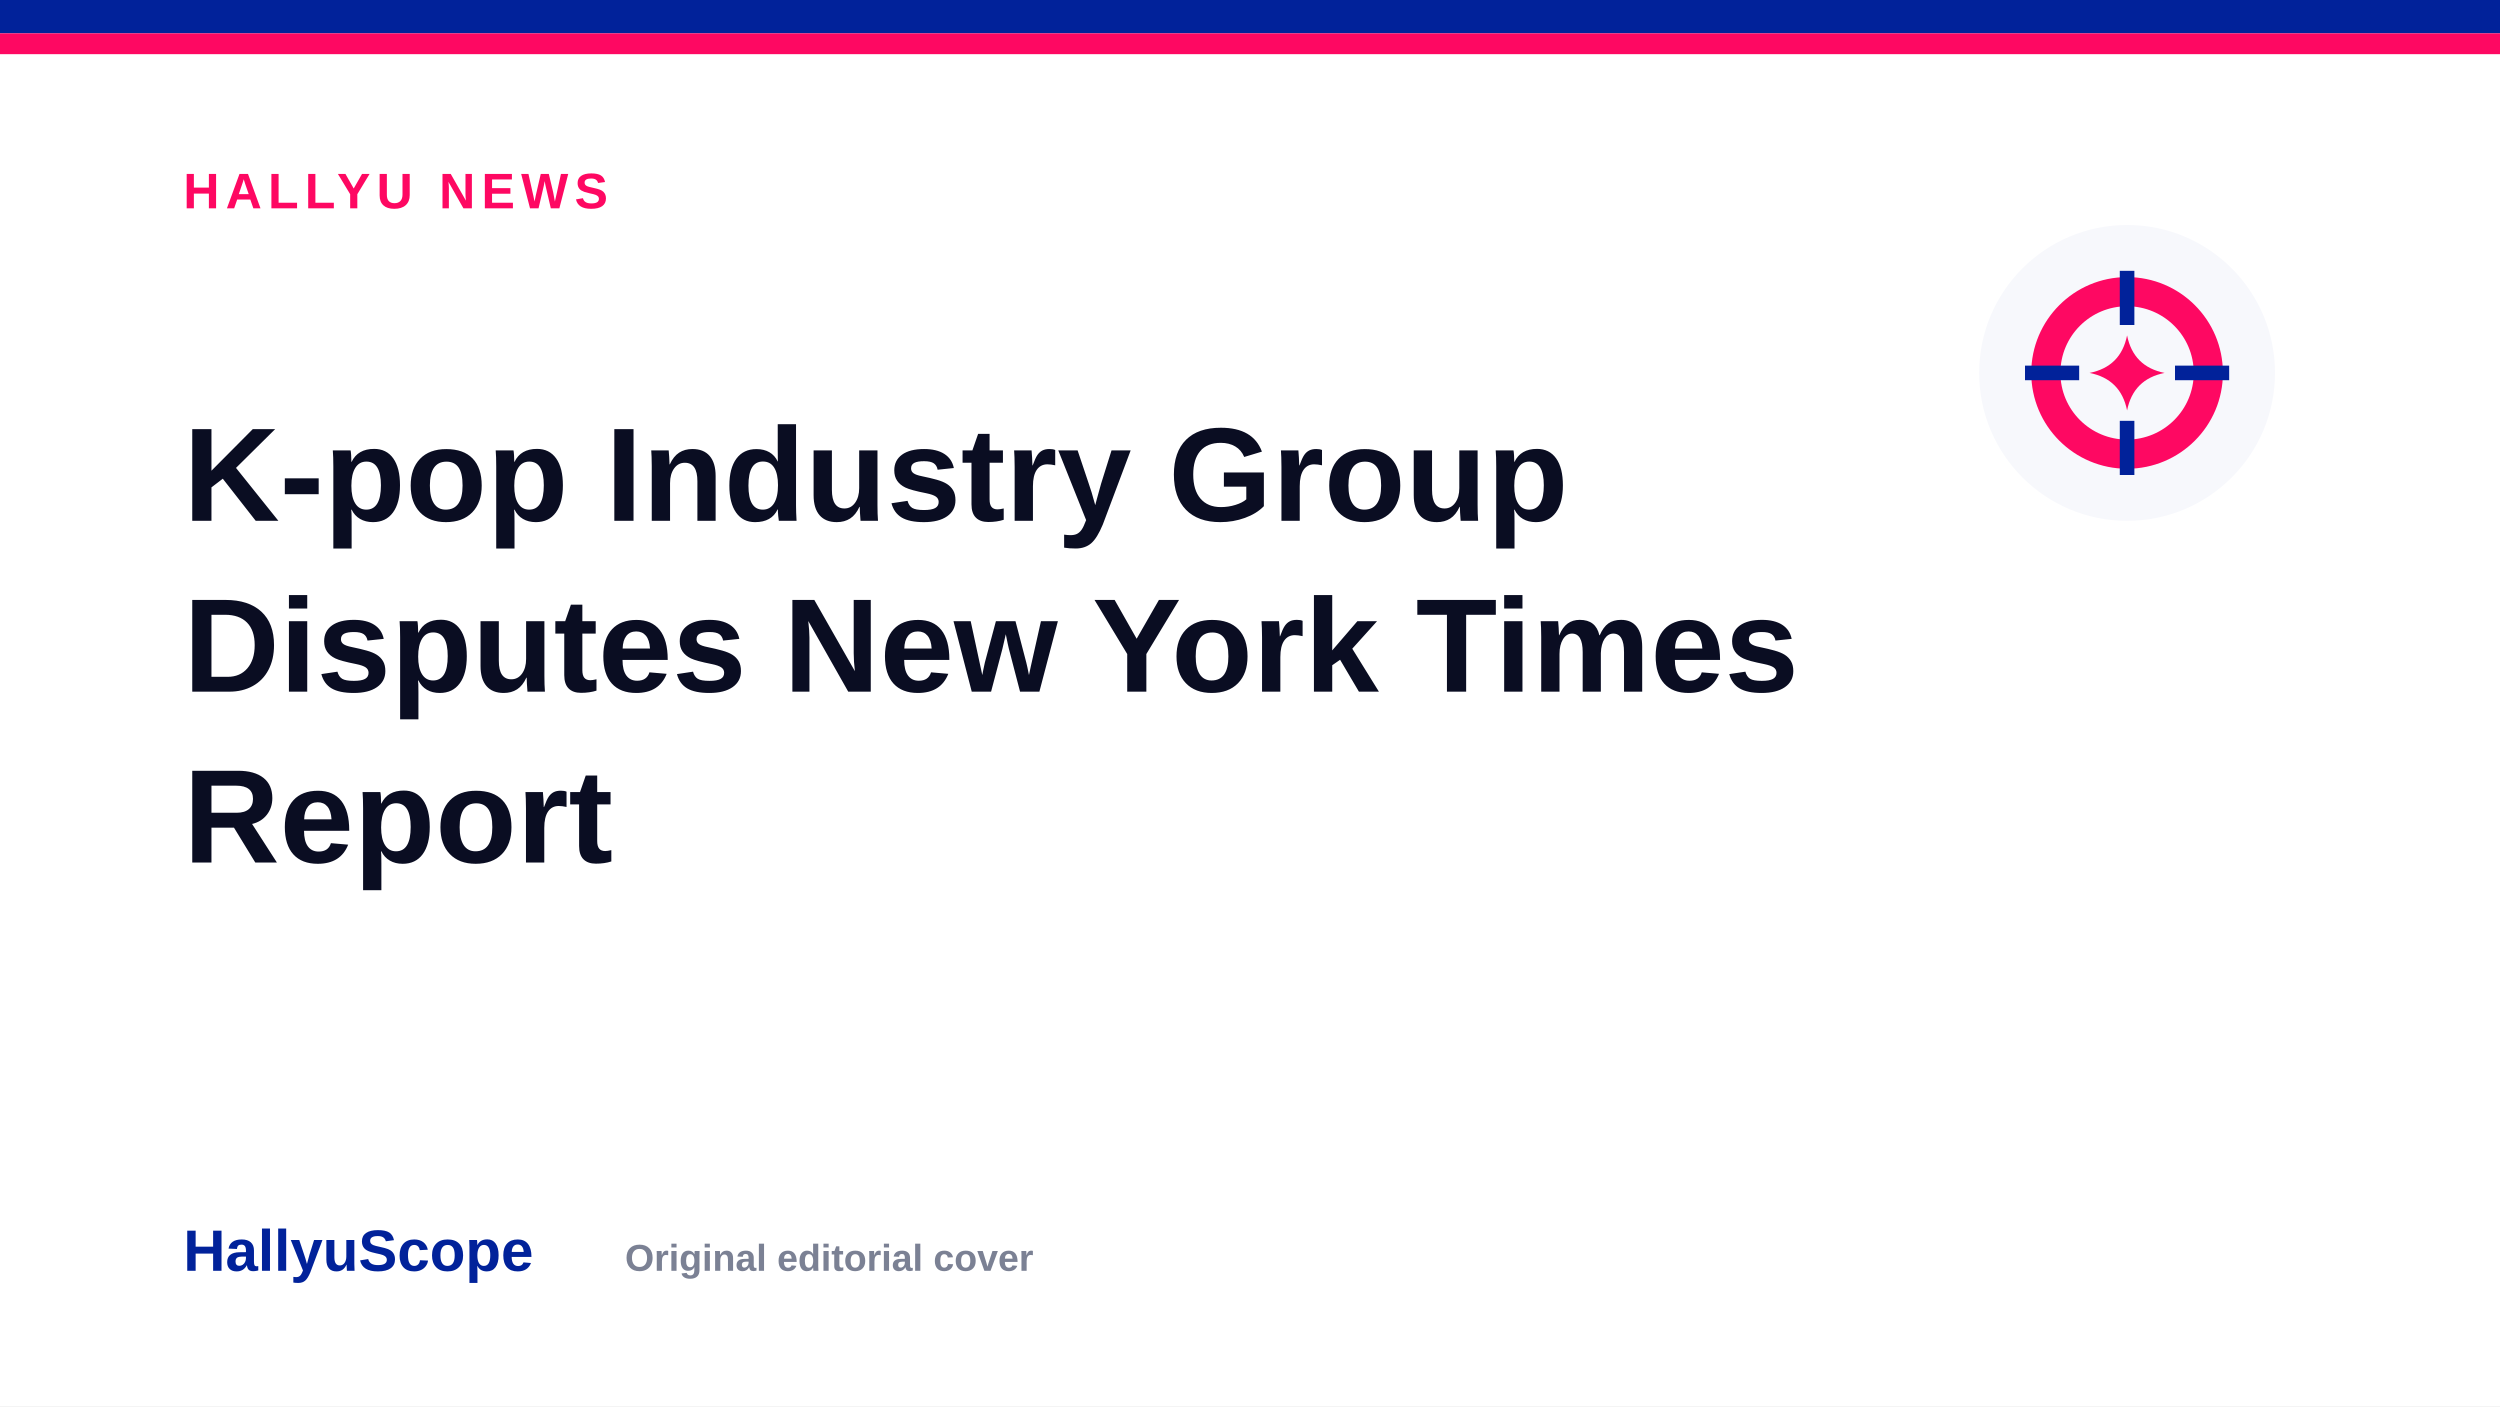
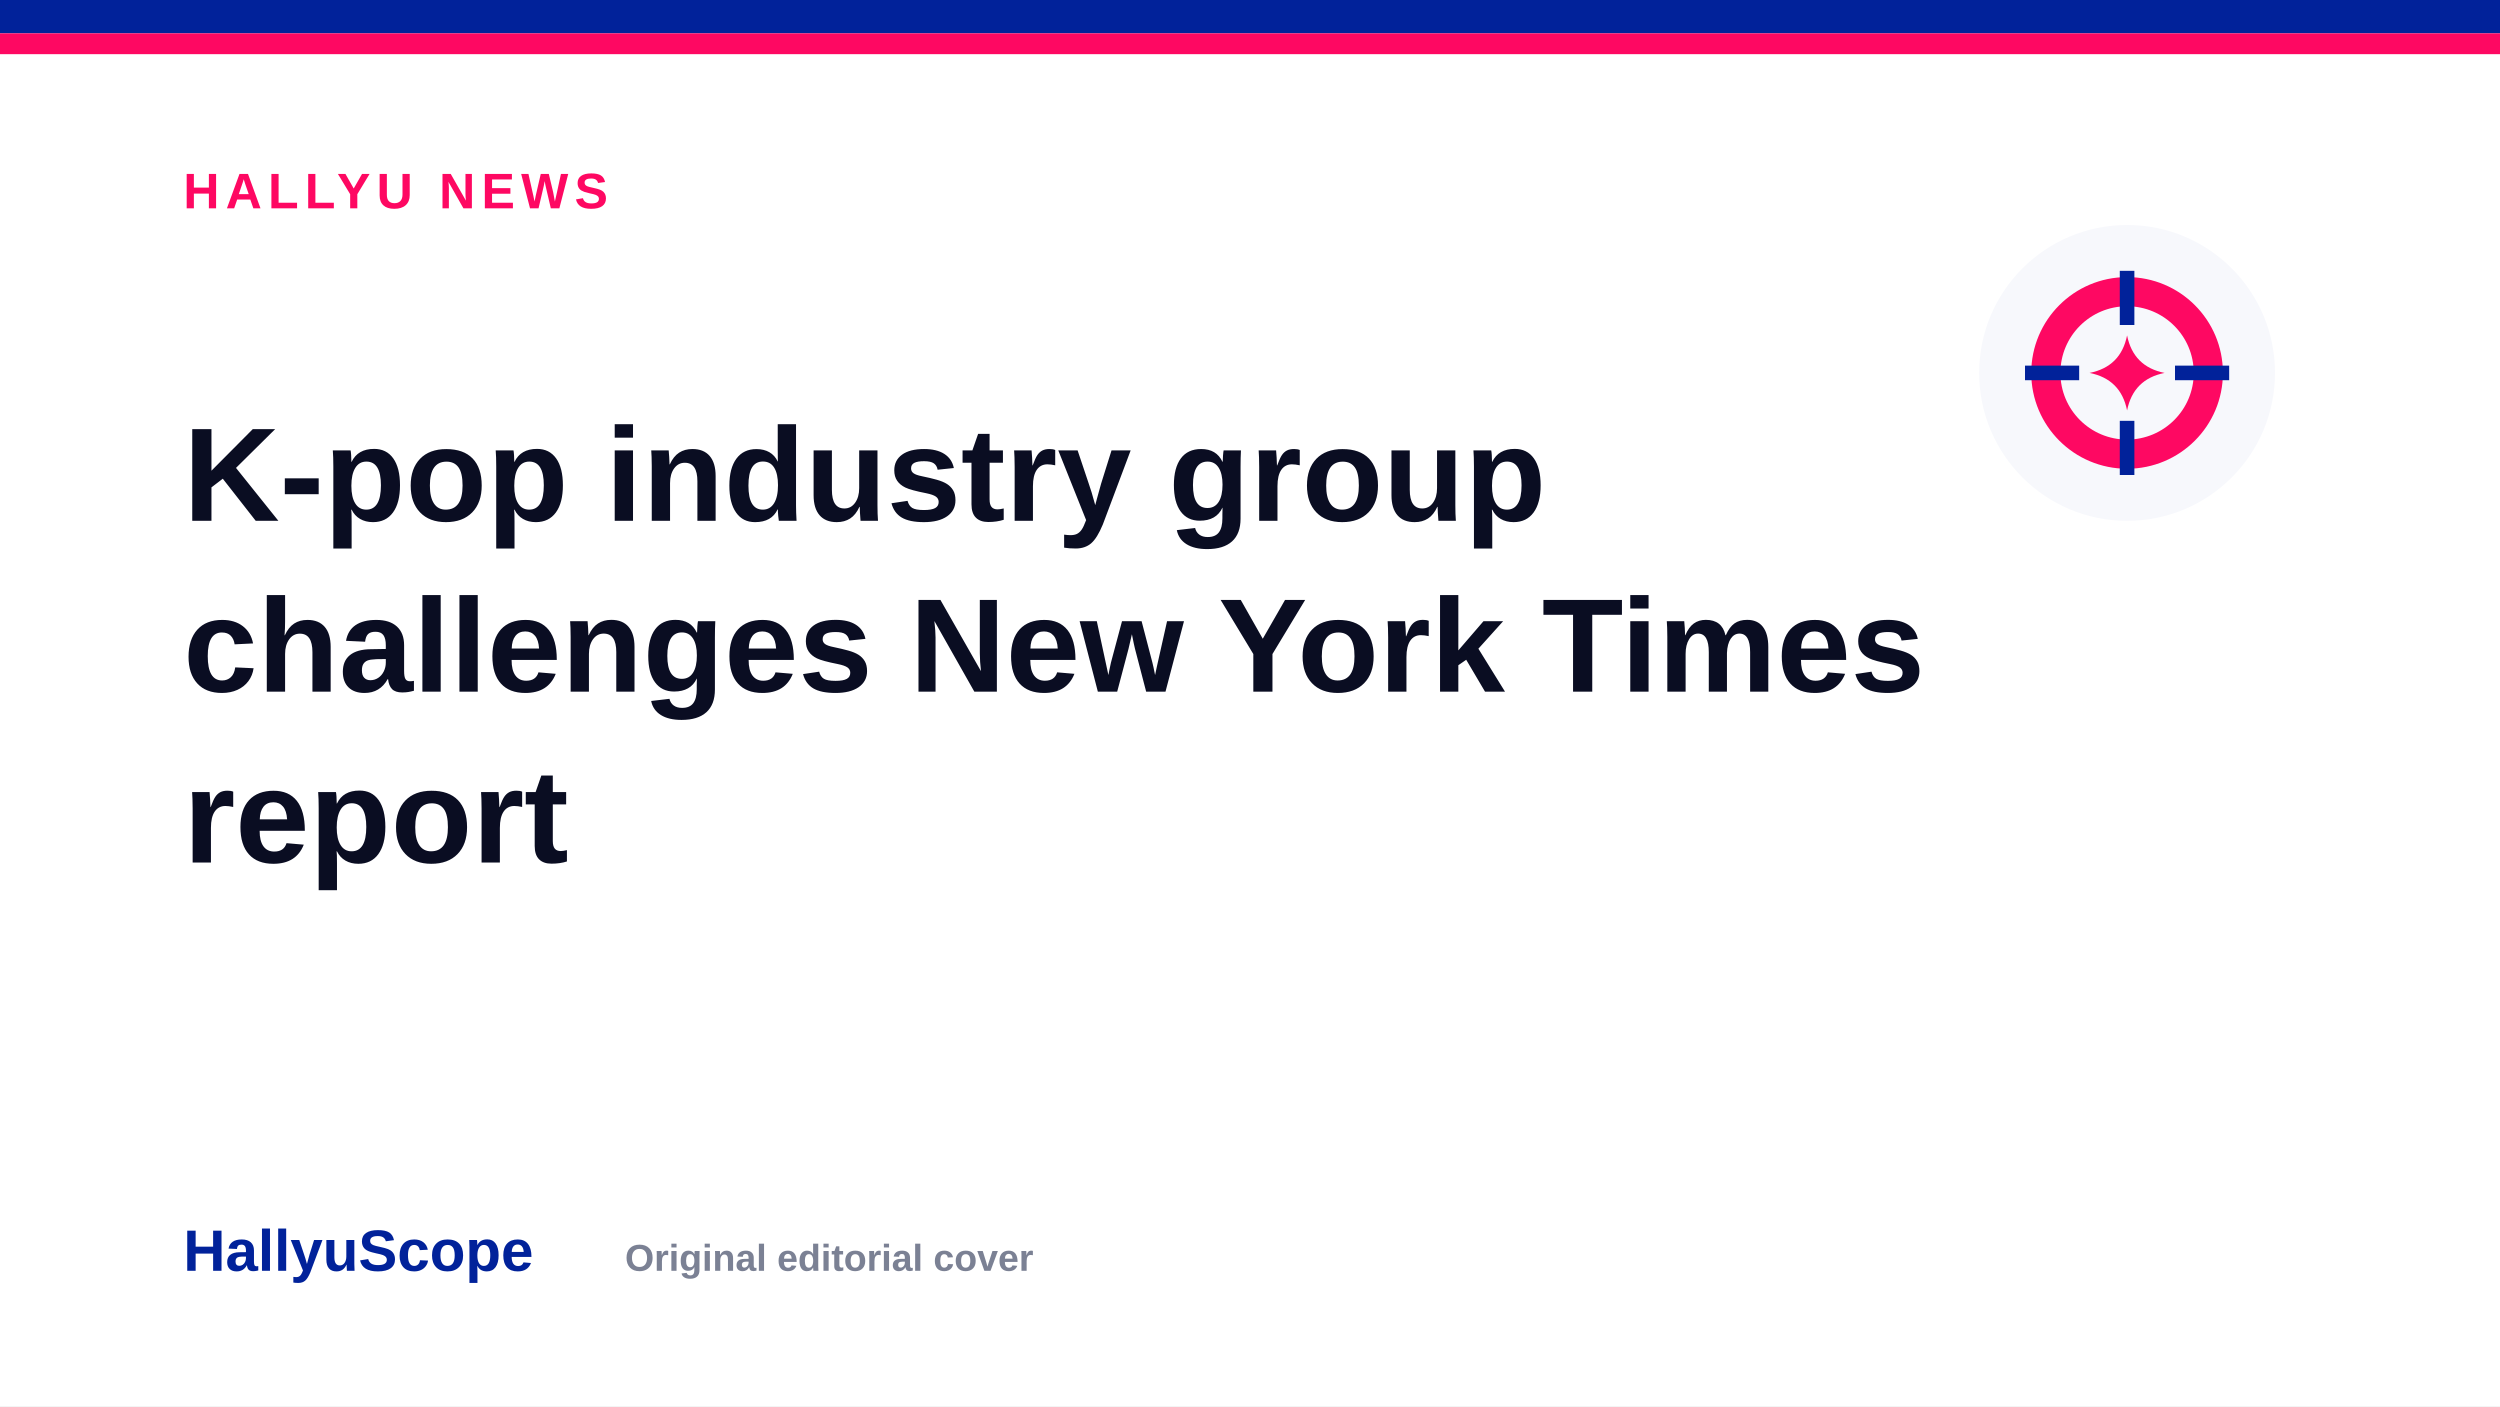
<svg xmlns="http://www.w3.org/2000/svg" width="1200" height="675" viewBox="0 0 1200 675">
  <rect width="1200" height="675" fill="#ffffff" />
  <rect x="0" y="0" width="1200" height="16" fill="#01229a" />
  <rect x="0" y="16" width="1200" height="10" fill="#fe0862" />
  <text x="88" y="100" font-family="Arial, Helvetica, sans-serif" font-size="24" font-weight="800" letter-spacing="3" fill="#fe0862">HALLYU NEWS</text>
-   <text x="88" y="250" font-family="Arial, Helvetica, sans-serif" font-size="64" font-weight="800" fill="#0a0d22">K-pop Industry Group</text>
-   <text x="88" y="332" font-family="Arial, Helvetica, sans-serif" font-size="64" font-weight="800" fill="#0a0d22">Disputes New York Times</text>
-   <text x="88" y="414" font-family="Arial, Helvetica, sans-serif" font-size="64" font-weight="800" fill="#0a0d22">Report</text>
+   <text x="88" y="250" font-family="Arial, Helvetica, sans-serif" font-size="64" font-weight="800" fill="#0a0d22">K-pop industry group</text>
+   <text x="88" y="332" font-family="Arial, Helvetica, sans-serif" font-size="64" font-weight="800" fill="#0a0d22">challenges New York Times</text>
+   <text x="88" y="414" font-family="Arial, Helvetica, sans-serif" font-size="64" font-weight="800" fill="#0a0d22">report</text>
  <g transform="translate(950 108)">
    <rect x="0" y="0" width="142" height="142" rx="71" fill="#f7f8fc" />
    <circle cx="71" cy="71" r="39" fill="none" stroke="#fe0862" stroke-width="14" />
    <path d="M71 22v26M71 94v26M22 71h26M94 71h26" stroke="#01229a" stroke-width="7" />
    <path d="M71 53q3 15 18 18-15 3-18 18-3-15-18-18 15-3 18-18Z" fill="#fe0862" />
  </g>
  <text x="88" y="610" font-family="Arial, Helvetica, sans-serif" font-size="28" font-weight="800" fill="#01229a">HallyuScope</text>
  <text x="300" y="610" font-family="Arial, Helvetica, sans-serif" font-size="18" font-weight="600" fill="#7b8194">Original editorial cover</text>
</svg>
